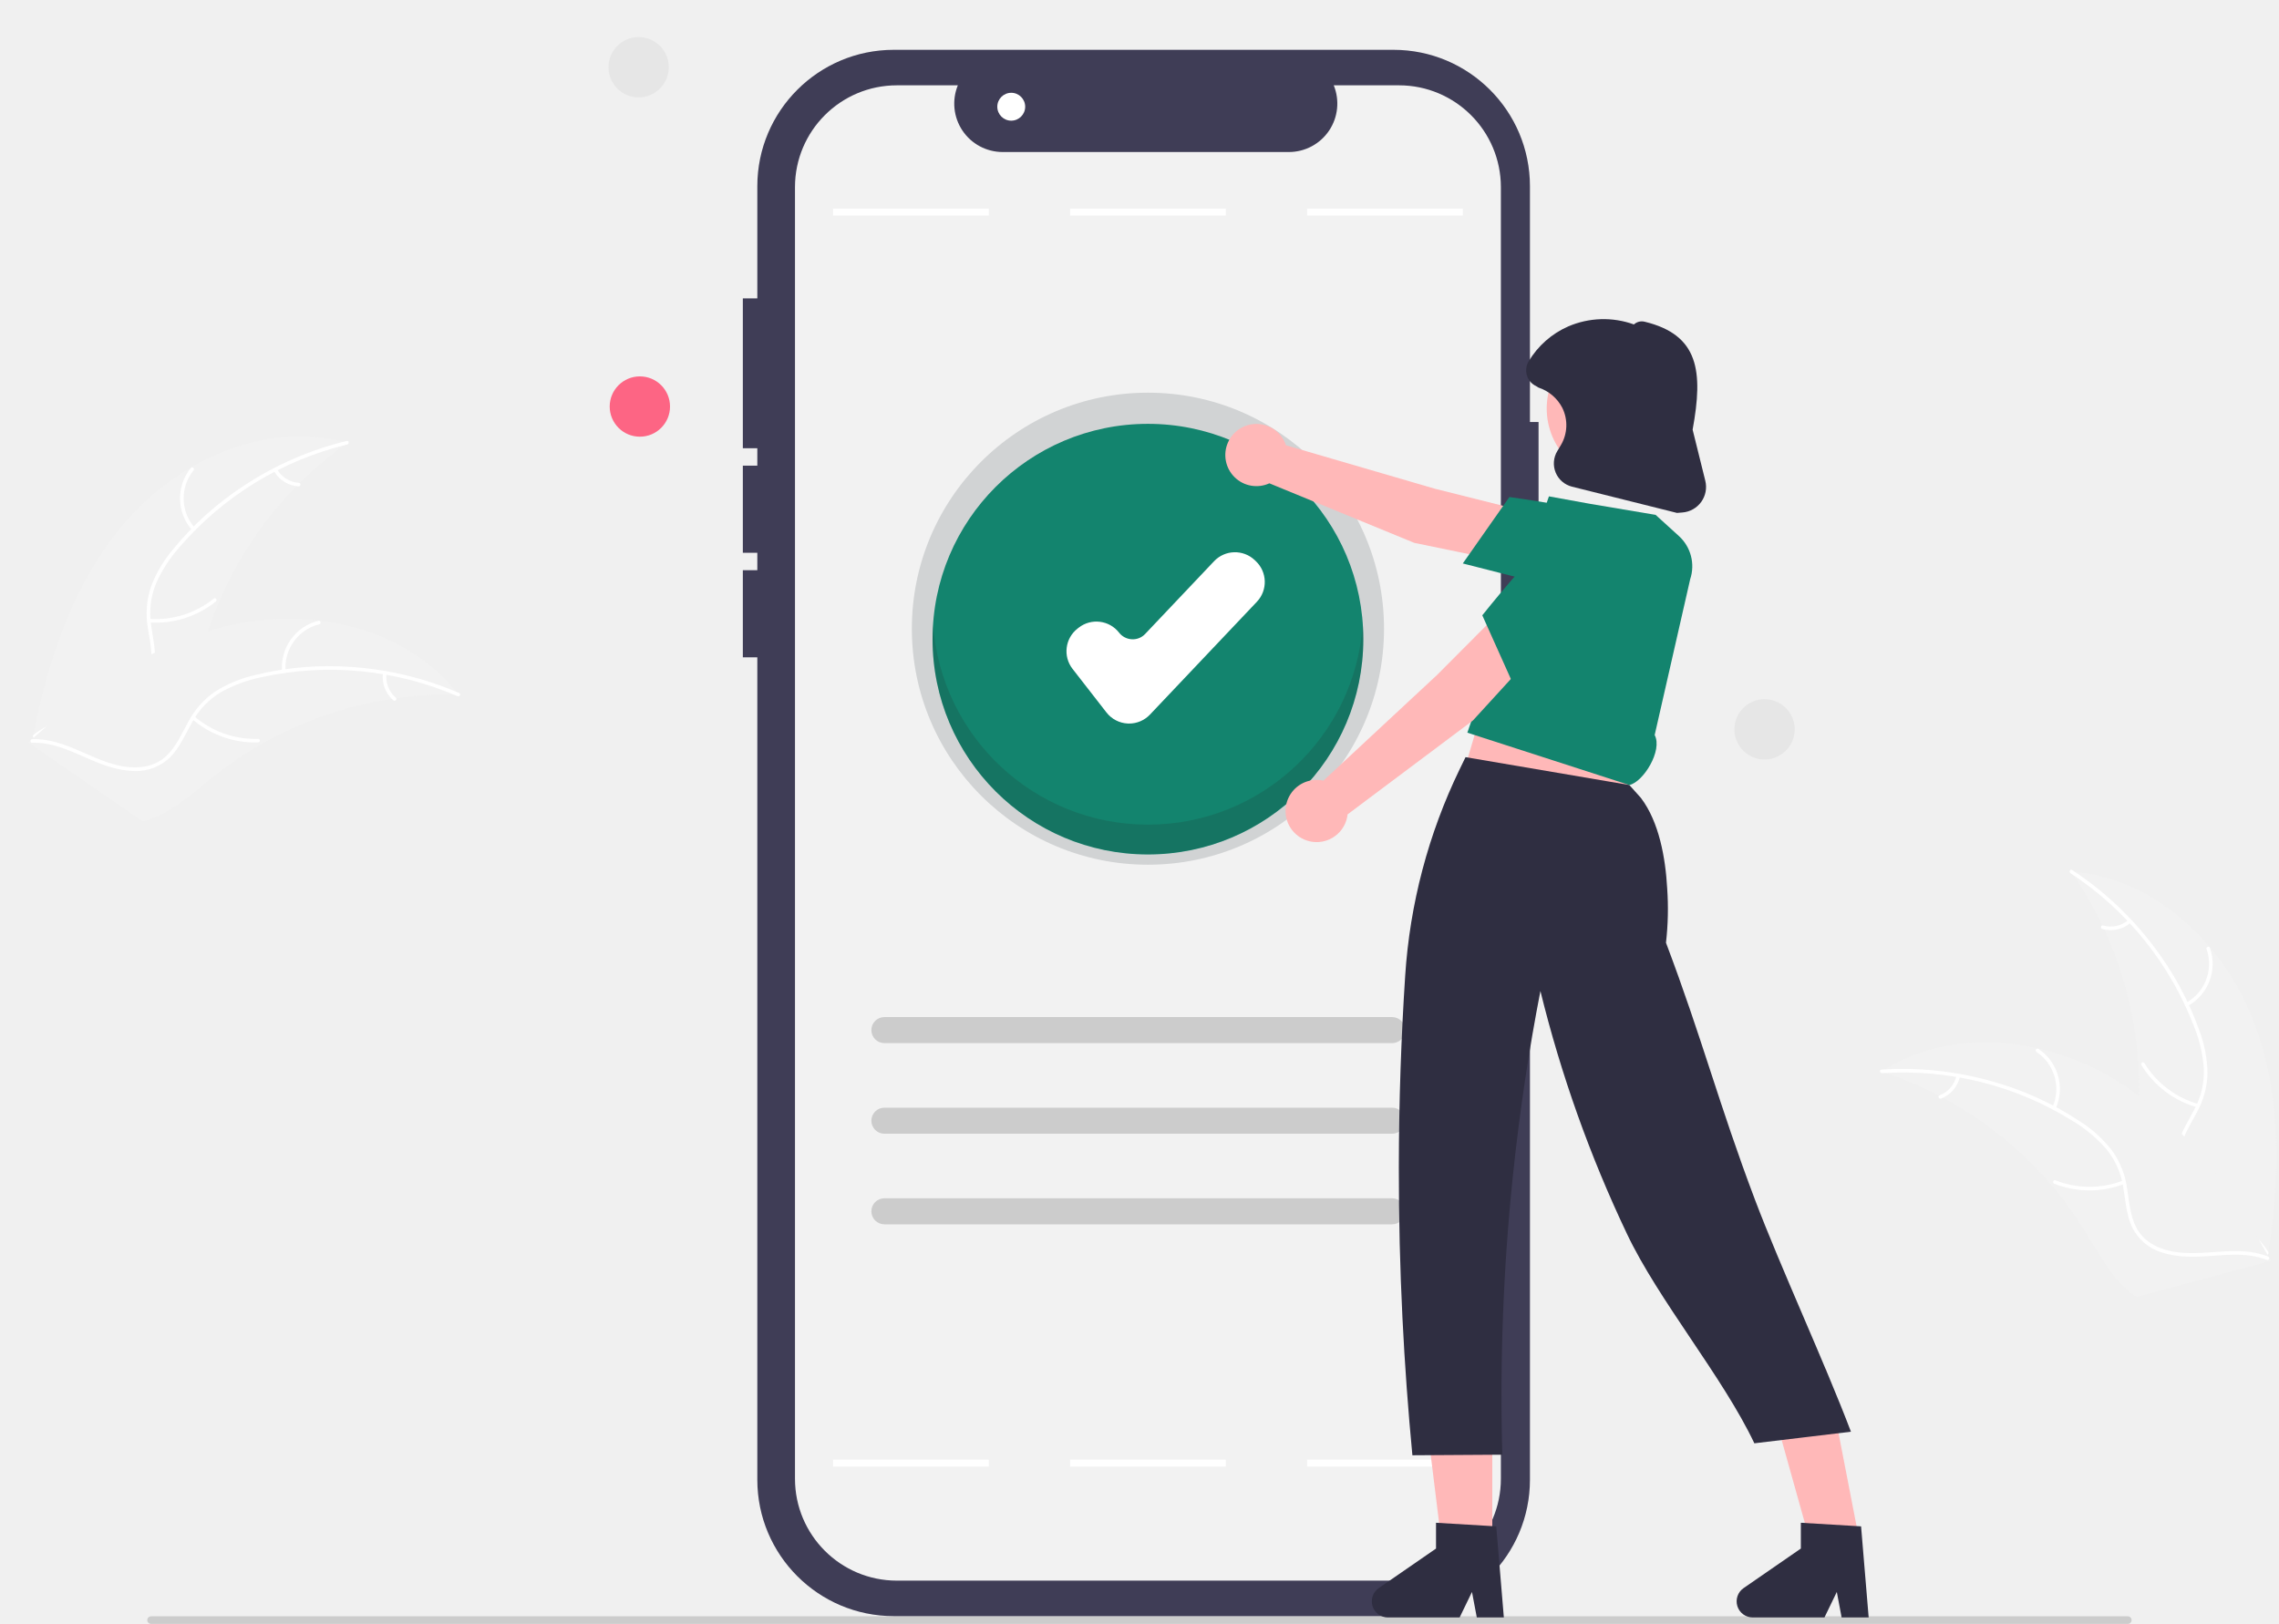
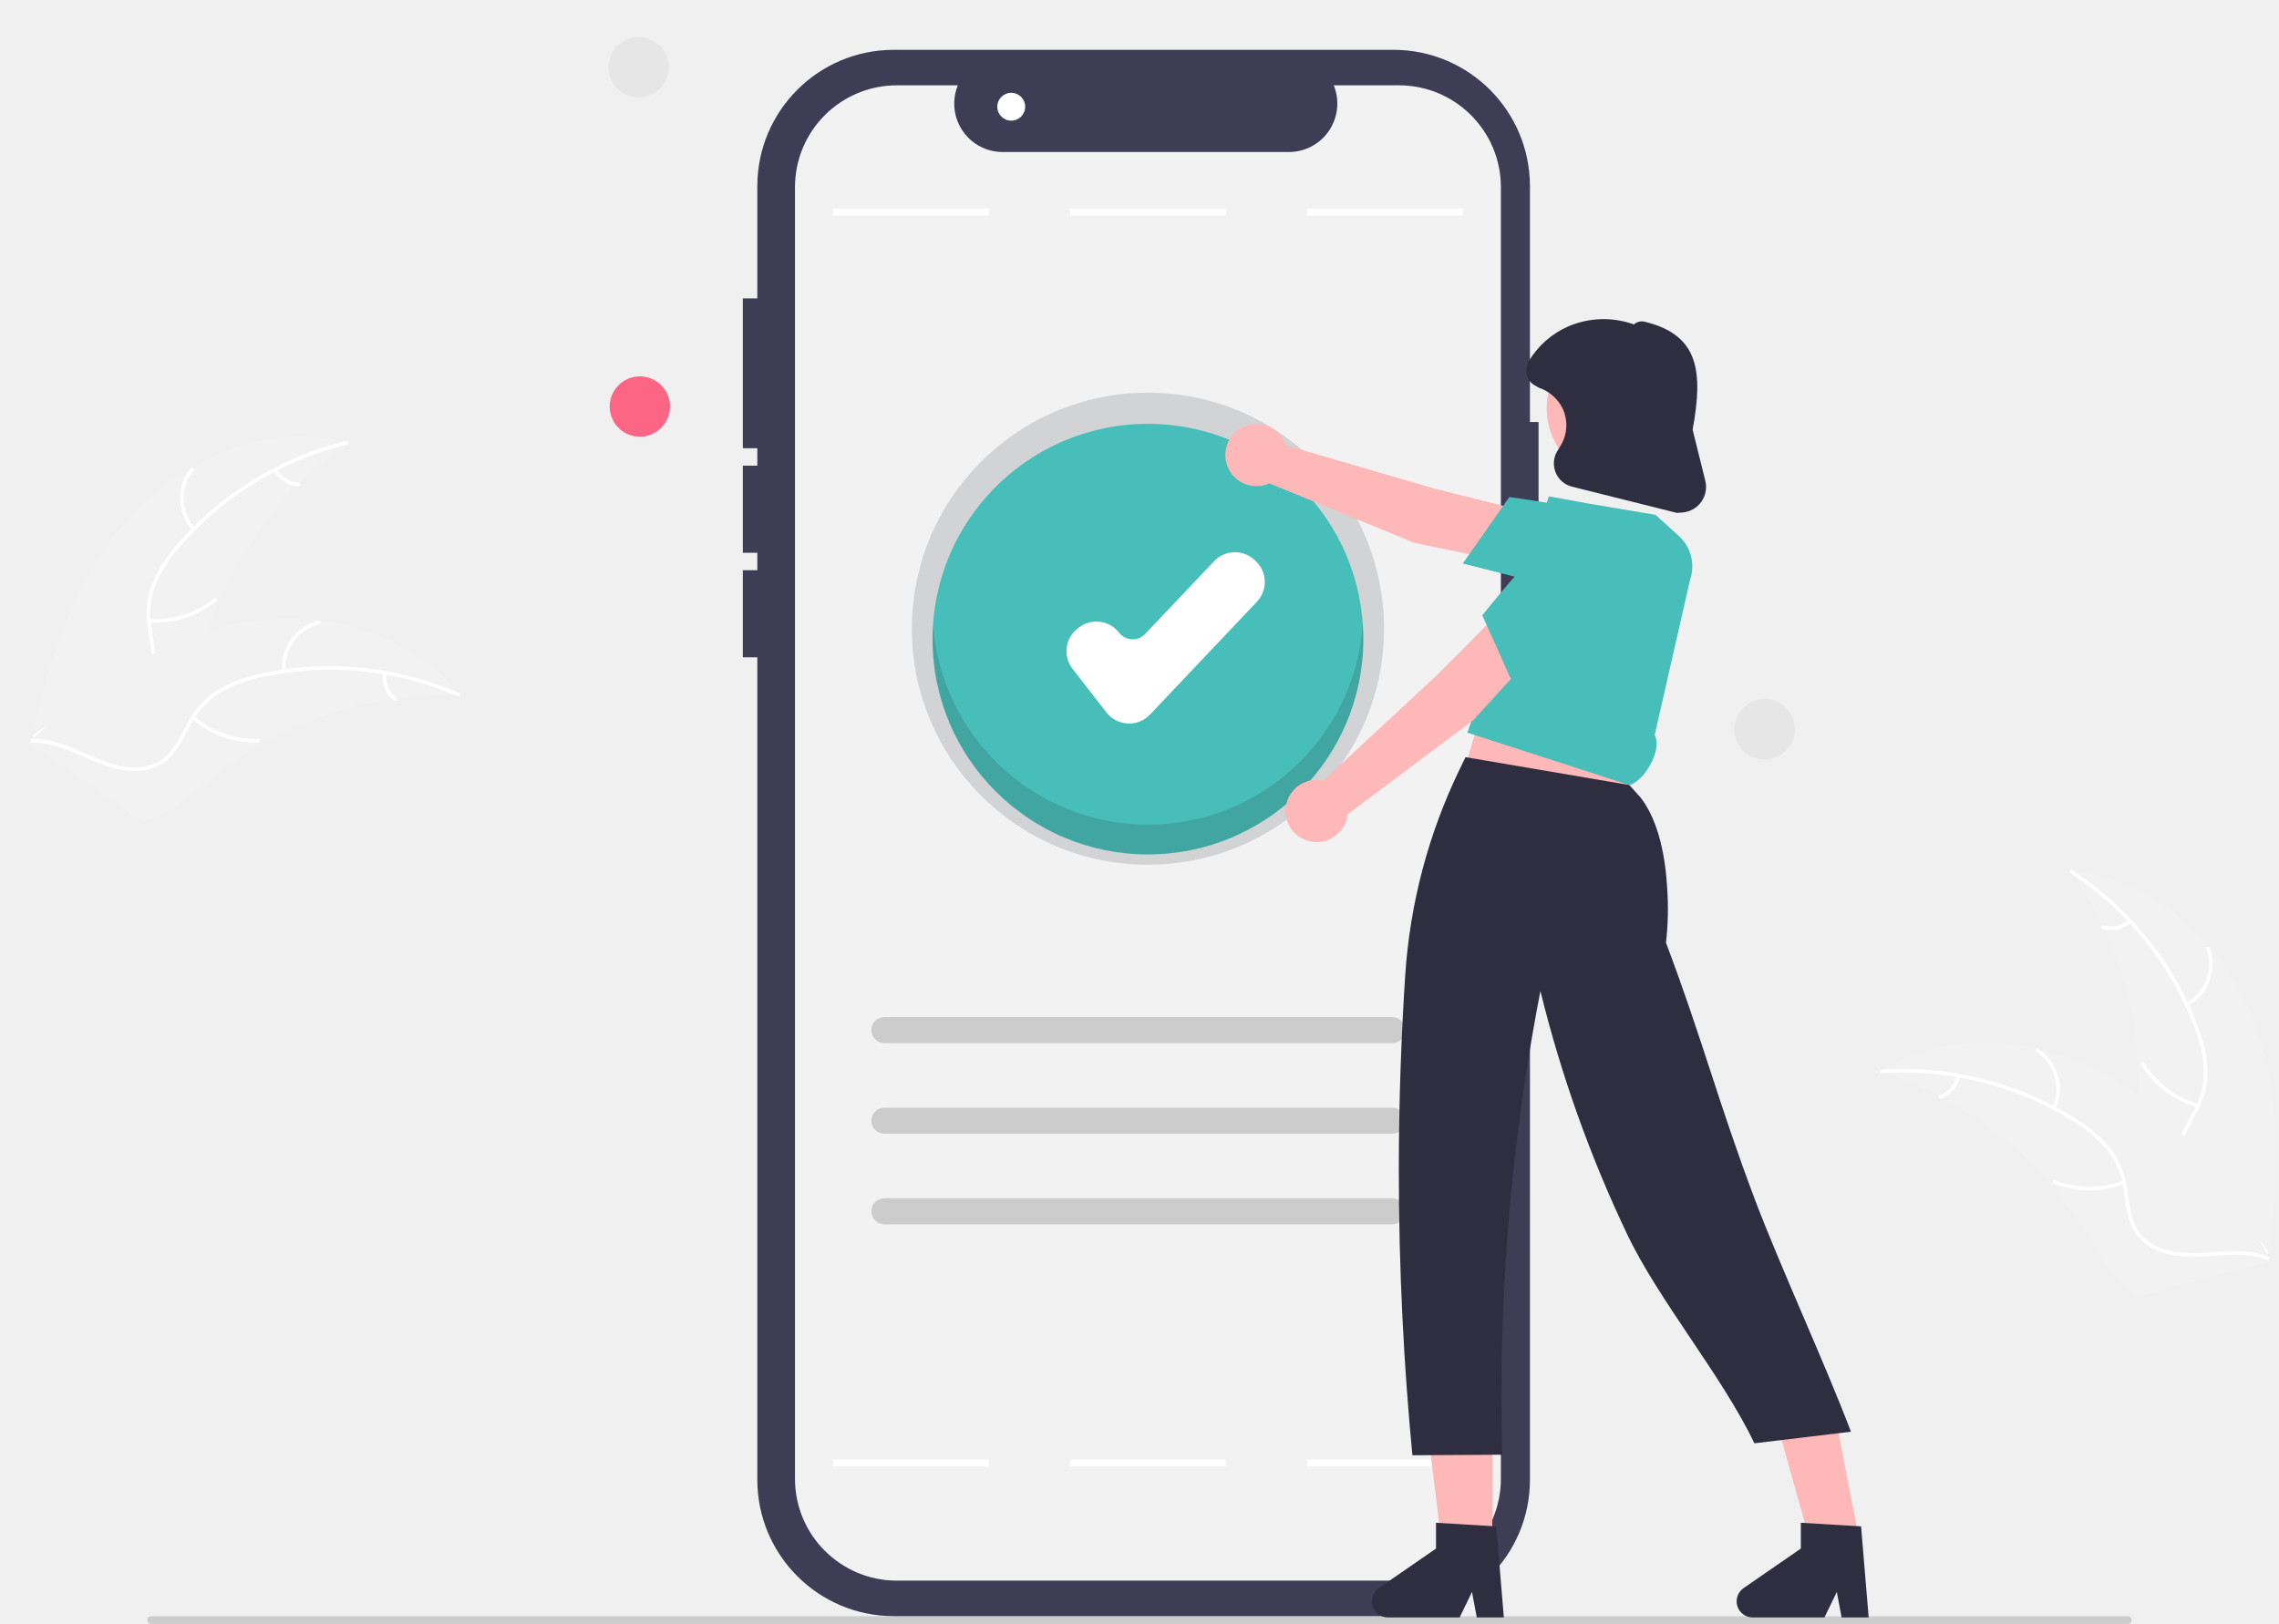
<svg xmlns="http://www.w3.org/2000/svg" data-name="Layer 1" width="752.317" height="536.208" viewBox="0 0 752.317 536.208">
  <path id="a16eae09-ccfb-4b79-a9f9-10731758882a-4668" data-name="Path 2960" d="M273.705,718.104h652.553a1.247,1.247,0,0,0,0-2.494H273.705a1.247,1.247,0,1,0,0,2.494Z" transform="translate(-223.8417 -181.896)" fill="#ccc" />
  <path d="M399.079,416.009c-38.164-37.569-54.282-76.764-45.388-110.362,11.415-43.116,62.124-72.928,139.125-81.79l.284,2.473c-75.929,8.738-125.865,37.881-137.003,79.953-8.656,32.698,7.228,71.036,44.728,107.952Z" transform="translate(-223.8417 -181.896)" fill="#f0f0f0" />
  <path d="M767.295,549.369c-47.631,0-99.39-7.078-150.802-20.689-63.577-16.831-121.871-42.236-168.578-73.47l1.383-2.069c46.483,31.082,104.518,56.371,167.832,73.132,57.216,15.148,114.861,22.167,166.682,20.315l.09,2.487Q775.693,549.37,767.295,549.369Z" transform="translate(-223.8417 -181.896)" fill="#f0f0f0" />
  <path d="M876.565,533.716l-.797-2.358c42.599-14.403,69.243-37.605,77.052-67.099,9.926-37.494-11.638-81.004-60.72-122.514-49.332-41.721-120.47-76.339-200.312-97.476l.637-2.406C772.616,263.094,844.1,297.891,893.707,339.846c49.857,42.165,71.706,86.576,61.52,125.051C947.194,495.237,919.994,519.034,876.565,533.716Z" transform="translate(-223.8417 -181.896)" fill="#f0f0f0" />
  <path d="M485.406,550.409C391.814,508.9,319.695,455.048,282.334,398.77l2.073-1.377c37.103,55.888,108.844,109.421,202.007,150.741Z" transform="translate(-223.8417 -181.896)" fill="#f0f0f0" />
  <path d="M814.466,622.32q-14.48,0-29.455-.647l.107-2.487c74.502,3.226,140.237-5.69,190.11-25.788l.931,2.309C932.653,613.238,877.201,622.32,814.466,622.32Z" transform="translate(-223.8417 -181.896)" fill="#f0f0f0" />
  <path d="M760.163,226.089c-15.469-5.036-31.38-9.726-47.292-13.938C621.308,187.911,531.3,179.304,452.574,187.266l-.25-2.477c79.019-7.988,169.335.639,261.184,24.955,15.956,4.225,31.913,8.927,47.425,13.978Z" transform="translate(-223.8417 -181.896)" fill="#f0f0f0" />
  <path d="M340.587,419.742c-38.164-37.569-54.282-76.764-45.388-110.362,11.415-43.116,62.124-72.928,139.125-81.79l.284,2.473c-75.929,8.738-125.865,37.881-137.003,79.953-8.656,32.698,7.228,71.036,44.728,107.952Z" transform="translate(-223.8417 -181.896)" fill="#f0f0f0" />
  <path d="M708.802,553.102c-47.631,0-99.39-7.078-150.802-20.689-63.577-16.831-121.871-42.236-168.578-73.47l1.383-2.069c46.483,31.082,104.518,56.371,167.832,73.132,57.216,15.148,114.861,22.167,166.682,20.315l.09,2.487Q717.201,553.104,708.802,553.102Z" transform="translate(-223.8417 -181.896)" fill="#f0f0f0" />
  <path d="M818.073,537.45l-.797-2.358c42.599-14.403,69.243-37.605,77.052-67.099,9.926-37.494-11.638-81.003-60.72-122.514-49.332-41.721-120.47-76.339-200.312-97.476l.637-2.406c80.191,21.23,151.675,56.027,201.282,97.982,49.857,42.165,71.706,86.576,61.52,125.051C888.702,498.97,861.501,522.767,818.073,537.45Z" transform="translate(-223.8417 -181.896)" fill="#f0f0f0" />
  <path d="M426.914,554.143c-93.591-41.509-165.711-95.362-203.072-151.639l2.073-1.377c37.103,55.888,108.844,109.421,202.007,150.741Z" transform="translate(-223.8417 -181.896)" fill="#f0f0f0" />
  <path d="M755.974,626.054q-14.48,0-29.455-.647l.107-2.487c74.502,3.226,140.237-5.69,190.11-25.788l.931,2.309C874.16,616.971,818.709,626.054,755.974,626.054Z" transform="translate(-223.8417 -181.896)" fill="#f0f0f0" />
  <path d="M701.671,229.822c-15.469-5.036-31.38-9.726-47.292-13.938-91.564-24.24-181.572-32.847-260.297-24.884l-.25-2.477c79.019-7.988,169.335.639,261.184,24.955,15.956,4.225,31.913,8.927,47.425,13.978Z" transform="translate(-223.8417 -181.896)" fill="#f0f0f0" />
  <path d="M266.266,353.075c17.887-20.054,46.419-32.277,72.275-24.96a123.81,123.81,0,0,0-48.314,69.939c-2.794,10.918-4.764,23.353-13.844,30.028-5.65,4.154-13.136,5.146-20.084,4.2-6.948-.946-13.518-3.648-20-6.326l-1.744.151C239.57,399.707,248.379,373.13,266.266,353.075Z" transform="translate(-223.8417 -181.896)" fill="#f2f2f2" />
  <path d="M338.462,328.673a105.824,105.824,0,0,0-55.499,34.046,45.572,45.572,0,0,0-7.684,12.034,26.137,26.137,0,0,0-1.543,13.669c.581,4.314,1.674,8.66,1.196,13.04a16.004,16.004,0,0,1-6.783,11.193c-4.541,3.316-10.002,4.802-15.393,6.07-5.986,1.408-12.225,2.775-17.104,6.753-.591.482-1.304-.464-.714-.945,8.489-6.921,20.287-6.032,29.679-11.059,4.383-2.346,8.085-6.026,8.985-11.077.787-4.416-.337-8.899-.962-13.262a27.891,27.891,0,0,1,1.011-13.422,42.13,42.13,0,0,1,7.193-12.285,102.667,102.667,0,0,1,23.904-21.407,107.701,107.701,0,0,1,33.574-14.525c.739-.179.874.999.14,1.176Z" transform="translate(-223.8417 -181.896)" fill="#fff" />
  <path d="M287.3,357.004a15.877,15.877,0,0,1-.489-20.553c.481-.591,1.422.13.94.721a14.702,14.702,0,0,0,.494,19.118C288.754,356.856,287.807,357.567,287.3,357.004Z" transform="translate(-223.8417 -181.896)" fill="#fff" />
  <path d="M273.154,386.274a30.602,30.602,0,0,0,21.261-6.732c.593-.48,1.306.466.714.945a31.83,31.83,0,0,1-22.138,6.96C272.229,387.394,272.396,386.221,273.154,386.274Z" transform="translate(-223.8417 -181.896)" fill="#fff" />
  <path d="M315.295,336.849a8.987,8.987,0,0,0,7.253,4.486c.762.043.594,1.216-.163,1.173a10.071,10.071,0,0,1-8.034-4.944.612.612,0,0,1,.115-.829.595.595,0,0,1,.829.115Z" transform="translate(-223.8417 -181.896)" fill="#fff" />
  <path d="M375.245,411.366c-.477-.013-.953-.027-1.436-.032a118.355,118.355,0,0,0-19.166,1.118c-.492.061-.989.13-1.479.206a124.773,124.773,0,0,0-43.38,15.115,121.171,121.171,0,0,0-15.222,10.356c-6.634,5.294-13.406,11.561-21.173,14.274a20.789,20.789,0,0,1-2.469.724l-36.045-24.904c-.054-.098-.113-.188-.167-.285l-1.485-.928c.234-.215.481-.433.715-.648.135-.125.278-.245.414-.37.093-.082.186-.163.265-.242.031-.027.062-.054.087-.074.079-.079.161-.144.234-.215q2.068-1.833,4.169-3.643c.006-.008.006-.008.019-.011a178.164,178.164,0,0,1,34.711-23.862c.375-.191.755-.39,1.146-.569a115.623,115.623,0,0,1,17.499-7.057,102.207,102.207,0,0,1,10.027-2.537,84.999,84.999,0,0,1,26.557-1.018c17.644,2.106,34.418,9.832,45.353,23.547C374.699,410.661,374.971,411.007,375.245,411.366Z" transform="translate(-223.8417 -181.896)" fill="#f2f2f2" />
  <path d="M374.848,411.768a105.824,105.824,0,0,0-64.81-6.23,45.571,45.571,0,0,0-13.381,4.982,26.137,26.137,0,0,0-9.462,9.985c-2.134,3.794-3.877,7.922-6.896,11.132a16.004,16.004,0,0,1-12.155,4.853c-5.622-.086-10.877-2.188-15.945-4.421-5.627-2.48-11.432-5.144-17.723-4.906-.762.029-.762-1.155-.001-1.184,10.945-.415,19.83,7.398,30.356,9.039,4.912.766,10.084.056,13.843-3.435,3.287-3.052,5.089-7.308,7.216-11.168a27.891,27.891,0,0,1,8.888-10.108,42.13,42.13,0,0,1,13.14-5.478,102.669,102.669,0,0,1,31.975-2.7,107.701,107.701,0,0,1,35.552,8.616c.698.302.097,1.324-.597,1.023Z" transform="translate(-223.8417 -181.896)" fill="#fff" />
  <path d="M316.941,403.585a15.877,15.877,0,0,1,11.984-16.705c.74-.182,1.057.96.316,1.142a14.702,14.702,0,0,0-11.116,15.562C318.191,404.343,317.006,404.34,316.941,403.585Z" transform="translate(-223.8417 -181.896)" fill="#fff" />
  <path d="M288.023,418.438a30.601,30.601,0,0,0,21.029,7.425c.762-.026.763,1.158.001,1.184a31.83,31.83,0,0,1-21.867-7.771c-.576-.501.263-1.337.836-.838Z" transform="translate(-223.8417 -181.896)" fill="#fff" />
  <path d="M351.428,404.348a8.987,8.987,0,0,0,3.09,7.948c.583.493-.258,1.328-.836.838a10.071,10.071,0,0,1-3.438-8.785.612.612,0,0,1,.591-.593.595.595,0,0,1,.593.591Z" transform="translate(-223.8417 -181.896)" fill="#fff" />
  <path d="M967.124,517.471c-10.106-24.899-32.87-46-59.681-47.8A123.81,123.81,0,0,1,929.439,551.779c-1.039,11.222-3.362,23.595,2.946,32.934,3.925,5.811,10.642,9.262,17.504,10.706,6.862,1.444,13.958,1.107,20.962.764l1.592.729C976.594,570.363,977.229,542.37,967.124,517.471Z" transform="translate(-223.8417 -181.896)" fill="#f2f2f2" />
  <path d="M907.329,470.224a105.824,105.824,0,0,1,40.827,50.718,45.571,45.571,0,0,1,3.193,13.917,26.137,26.137,0,0,1-3.141,13.392c-1.997,3.868-4.487,7.593-5.509,11.879a16.004,16.004,0,0,0,2.627,12.822c3.162,4.649,7.806,7.884,12.457,10.89,5.164,3.338,10.581,6.723,13.84,12.109.395.653,1.384.002.99-.65-5.669-9.371-17.079-12.5-24.236-20.391-3.339-3.682-5.589-8.393-4.739-13.452.743-4.424,3.308-8.268,5.364-12.167a27.89,27.89,0,0,0,3.559-12.981,42.13,42.13,0,0,0-2.646-13.988,102.668,102.668,0,0,0-15.319-28.196A107.7,107.7,0,0,0,907.856,469.163c-.636-.417-1.159.647-.527,1.061Z" transform="translate(-223.8417 -181.896)" fill="#fff" />
  <path d="M945.993,514.101a15.877,15.877,0,0,0,7.369-19.193c-.255-.718-1.383-.356-1.128.363a14.702,14.702,0,0,1-6.891,17.84C944.673,513.473,945.326,514.461,945.993,514.101Z" transform="translate(-223.8417 -181.896)" fill="#fff" />
  <path d="M949.479,546.423A30.601,30.601,0,0,1,931.717,532.937c-.397-.651-1.387-.001-.99.65A31.83,31.83,0,0,0,949.238,547.583c.735.206.972-.954.241-1.16Z" transform="translate(-223.8417 -181.896)" fill="#fff" />
  <path d="M926.4,485.71a8.987,8.987,0,0,1-8.338,1.787c-.732-.216-.968.946-.241,1.16a10.071,10.071,0,0,0,9.229-1.956.612.612,0,0,0,.17-.82.595.595,0,0,0-.82-.17Z" transform="translate(-223.8417 -181.896)" fill="#fff" />
  <path d="M844.893,535.743c.453.148.907.295,1.363.452a118.354,118.354,0,0,1,17.676,7.495c.443.223.888.455,1.323.691a124.774,124.774,0,0,1,35.776,28.816,121.171,121.171,0,0,1,10.856,14.869c4.469,7.216,8.741,15.395,15.144,20.56a20.775,20.775,0,0,0,2.082,1.512l42.318-11.34c.083-.074.17-.139.253-.213l1.71-.376c-.148-.281-.308-.57-.456-.851-.085-.163-.18-.324-.265-.488-.06-.108-.12-.216-.168-.317-.02-.036-.04-.072-.057-.098-.048-.101-.103-.19-.148-.281q-1.332-2.422-2.702-4.833c-.003-.01-.003-.01-.015-.017a178.162,178.162,0,0,0-24.671-34.14c-.289-.305-.58-.621-.888-.921a115.629,115.629,0,0,0-14.109-12.528,102.225,102.225,0,0,0-8.591-5.759,85,85,0,0,0-24.67-9.884c-17.325-3.946-35.72-2.308-50.629,6.934C845.644,535.263,845.272,535.497,844.893,535.743Z" transform="translate(-223.8417 -181.896)" fill="#f2f2f2" />
  <path d="M845.132,536.255a105.824,105.824,0,0,1,63.134,15.915,45.571,45.571,0,0,1,10.928,9.19,26.137,26.137,0,0,1,5.555,12.584c.734,4.291.989,8.764,2.753,12.802a16.004,16.004,0,0,0,9.817,8.656c5.324,1.808,10.979,1.595,16.503,1.195,6.133-.444,12.496-1.003,18.341,1.336.708.283,1.107-.832.399-1.115-10.169-4.069-21.163.303-31.628-1.69-4.883-.93-9.516-3.336-11.883-7.887-2.07-3.98-2.337-8.593-3.043-12.944A27.891,27.891,0,0,0,921.036,561.79a42.129,42.129,0,0,0-10.535-9.576,102.668,102.668,0,0,0-29.207-13.29,107.701,107.701,0,0,0-36.38-3.834c-.759.05-.536,1.214.218,1.164Z" transform="translate(-223.8417 -181.896)" fill="#fff" />
  <path d="M902.421,548.01a15.877,15.877,0,0,0-5.672-19.761c-.636-.42-1.318.549-.682.969a14.702,14.702,0,0,1,5.239,18.393c-.317.693.799,1.088,1.115.399Z" transform="translate(-223.8417 -181.896)" fill="#fff" />
  <path d="M924.664,571.719a30.602,30.602,0,0,1-22.301-.074c-.709-.281-1.108.834-.399,1.115a31.83,31.83,0,0,0,23.207.03c.711-.278.201-1.347-.506-1.071Z" transform="translate(-223.8417 -181.896)" fill="#fff" />
  <path d="M869.683,537.138a8.987,8.987,0,0,1-5.582,6.447c-.714.269-.204,1.338.506,1.071a10.071,10.071,0,0,0,6.191-7.118.612.612,0,0,0-.358-.757.595.595,0,0,0-.757.358Z" transform="translate(-223.8417 -181.896)" fill="#fff" />
  <circle cx="211.224" cy="134.241" r="9.956" fill="#fd6584" />
  <circle cx="806.332" cy="422.726" r="9.956" transform="translate(36.06272 969.0362) rotate(-80.78252)" fill="#e6e6e6" />
  <circle cx="210.819" cy="22.2" r="9.956" fill="#e6e6e6" />
  <path d="M731.732,321.254h-2.842v-77.85a45.058,45.058,0,0,0-45.057-45.058h-164.936a45.057,45.057,0,0,0-45.058,45.057h0V670.495a45.058,45.058,0,0,0,45.057,45.058H683.833a45.058,45.058,0,0,0,45.058-45.057V376.669h2.842Z" transform="translate(-223.8417 -181.896)" fill="#3f3d56" />
  <path d="M719.297,243.716V670.182a33.641,33.641,0,0,1-33.637,33.646H519.918a33.644,33.644,0,0,1-33.646-33.642V243.716a33.644,33.644,0,0,1,33.642-33.646h20.117a15.984,15.984,0,0,0,14.798,22.024H649.324a15.991,15.991,0,0,0,14.798-22.024h21.529a33.644,33.644,0,0,1,33.646,33.642v0Z" transform="translate(-223.8417 -181.896)" fill="#f2f2f2" />
  <rect x="274.99" y="68.884" width="51.414" height="2.301" fill="#fff" />
  <rect x="353.236" y="68.884" width="51.414" height="2.301" fill="#fff" />
  <path d="M683.388,526.338H515.789a4.3,4.3,0,1,1,0-8.6H683.388a4.3,4.3,0,1,1,0,8.6Z" transform="translate(-223.8417 -181.896)" fill="#ccc" />
  <path d="M683.388,556.256H515.789a4.3,4.3,0,0,1,0-8.6H683.388a4.3,4.3,0,0,1,0,8.6Z" transform="translate(-223.8417 -181.896)" fill="#ccc" />
  <path d="M683.388,586.174H515.789a4.3,4.3,0,1,1,0-8.6H683.388a4.3,4.3,0,1,1,0,8.6Z" transform="translate(-223.8417 -181.896)" fill="#ccc" />
  <rect x="431.482" y="68.884" width="51.414" height="2.301" fill="#fff" />
  <rect x="274.99" y="481.979" width="51.414" height="2.301" fill="#fff" />
  <rect x="353.236" y="481.979" width="51.414" height="2.301" fill="#fff" />
  <rect x="431.482" y="481.979" width="51.414" height="2.301" fill="#fff" />
  <circle cx="378.943" cy="207.6" r="77.934" fill="#d1d3d4" />
-   <circle cx="378.943" cy="211.054" r="71.1" fill="#13846e" />
+   <circle cx="378.943" cy="211.054" r="71.1" fill="#47beb9" />
  <path d="M596.578,420.816c-.154,0-.309-.004-.464-.011a9.47,9.47,0,0,1-7.018-3.648l-11.206-14.406a9.487,9.487,0,0,1,1.661-13.3l.401-.313a9.493,9.493,0,0,1,13.304,1.659,5.685,5.685,0,0,0,4.214,2.19,5.576,5.576,0,0,0,4.408-1.768l22.752-24.018a9.489,9.489,0,0,1,13.398-.363l.37.35a9.488,9.488,0,0,1,.364,13.4l-35.307,37.268A9.462,9.462,0,0,1,596.578,420.816Z" transform="translate(-223.8417 -181.896)" fill="#fff" />
  <rect x="245.216" y="98.529" width="9.205" height="49.479" fill="#3f3d56" />
  <rect x="245.216" y="153.762" width="9.205" height="28.767" fill="#3f3d56" />
  <rect x="245.216" y="188.283" width="9.205" height="28.767" fill="#3f3d56" />
  <circle cx="333.819" cy="35.242" r="4.603" fill="#fff" />
  <path d="M602.785,454.2a71.09,71.09,0,0,1-70.905-66.095c-.115,1.655-.195,3.32-.195,5.005a71.1,71.1,0,0,0,142.199,0c0-1.685-.08-3.35-.195-5.005A71.09,71.09,0,0,1,602.785,454.2Z" transform="translate(-223.8417 -181.896)" fill="#231f20" opacity="0.16" />
  <polygon points="479.182 268.426 535.565 270.727 542.469 232.754 494.14 217.796 479.182 268.426" fill="#ffb8b8" />
  <path d="M724.334,368.077l.546-17.94L697.553,343.287l-49.199-14.353a10.271,10.271,0,1,0-5.482,12.555l47.83,19.661Z" transform="translate(-223.8417 -181.896)" fill="#ffb8b8" />
-   <path d="M706.725,367.951,722.098,346.026l.384.051c.241.032,24.348,3.257,40.153,7.963a12.634,12.634,0,0,1,8.181,6.802,13.25,13.25,0,0,1-1.843,14.41,14.173,14.173,0,0,1-14.567,4.84Z" transform="translate(-223.8417 -181.896)" fill="#13846e" />
+   <path d="M706.725,367.951,722.098,346.026l.384.051c.241.032,24.348,3.257,40.153,7.963a12.634,12.634,0,0,1,8.181,6.802,13.25,13.25,0,0,1-1.843,14.41,14.173,14.173,0,0,1-14.567,4.84Z" transform="translate(-223.8417 -181.896)" fill="#47beb9" />
  <polygon points="492.621 518.459 476.984 518.458 469.545 458.145 492.623 458.146 492.621 518.459" fill="#ffb8b8" />
  <polygon points="614.374 511.69 598.913 514.027 582.541 455.503 602.81 452.054 614.374 511.69" fill="#ffb8b8" />
  <path d="M761.708,441.116l-54.082-9.205-1.924,3.965A183.652,183.652,0,0,0,687.706,504.088c-1.306,19.996-2.074,41.115-2.099,63.254-.039,34.301,1.711,66.129,4.478,95.089l29.682-.186a701.054,701.054,0,0,1,3.495-92.114c2.272-21.816,5.431-42.195,9.083-61A419.625,419.625,0,0,0,760.887,589.255c10.373,21.936,31.708,47.292,42.081,69.227q15.943-1.913,31.886-3.826c-8.376-22.151-23.319-54.498-31.695-76.649-11.976-31.672-17.386-53.147-29.363-84.819a97.615,97.615,0,0,0,.399-17.936c-.558-9.964-2.631-21.922-8.689-29.893Z" transform="translate(-223.8417 -181.896)" fill="#2f2e41" />
-   <path d="M770.063,424.607c2.701,5.048-3.714,15.507-8.355,16.509l-53.481-17.288,26.929-78.033,13.549,2.462,21.668,3.651,7.686,6.986a13.513,13.513,0,0,1,3.727,14.263Z" transform="translate(-223.8417 -181.896)" fill="#13846e" />
+   <path d="M770.063,424.607c2.701,5.048-3.714,15.507-8.355,16.509l-53.481-17.288,26.929-78.033,13.549,2.462,21.668,3.651,7.686,6.986a13.513,13.513,0,0,1,3.727,14.263Z" transform="translate(-223.8417 -181.896)" fill="#47beb9" />
  <path d="M733.247,394.45l-15.13-9.655-19.878,19.963L660.717,439.667a10.271,10.271,0,1,0,7.977,11.138l41.38-31.015Z" transform="translate(-223.8417 -181.896)" fill="#ffb8b8" />
-   <path d="M724.122,409.51,713.161,385.079l.24-.303c.151-.191,15.266-19.246,27.401-30.411a12.634,12.634,0,0,1,10.031-3.544,13.257,13.257,0,0,1,11.433,8.962,14.171,14.171,0,0,1-3.301,14.989Z" transform="translate(-223.8417 -181.896)" fill="#13846e" />
+   <path d="M724.122,409.51,713.161,385.079l.24-.303c.151-.191,15.266-19.246,27.401-30.411a12.634,12.634,0,0,1,10.031-3.544,13.257,13.257,0,0,1,11.433,8.962,14.171,14.171,0,0,1-3.301,14.989Z" transform="translate(-223.8417 -181.896)" fill="#47beb9" />
  <circle cx="534.372" cy="134.9" r="23.786" fill="#ffb8b8" />
  <path d="M777.423,351.262l-.091-.023-34.565-8.645A7.901,7.901,0,0,1,737.91,330.86l1.142-1.9a12.96,12.96,0,0,0,.53-12.379,13.644,13.644,0,0,0-7.845-6.701l-.115-.055-.726-.452a5.664,5.664,0,0,1-2.998-3.464,5.843,5.843,0,0,1,.572-4.712,28.598,28.598,0,0,1,13.064-11.518,29.494,29.494,0,0,1,21.678-.651,3.849,3.849,0,0,1,3.54-.9c17.901,4.335,19.374,16.351,15.838,35.638l4.186,16.882a8.459,8.459,0,0,1-7.546,10.47Zm-14.402-62.043-.002.002Zm.432-.106.003.001Z" transform="translate(-223.8417 -181.896)" fill="#2f2e41" />
  <path d="M720.273,715.99h-8.924l-1.593-8.426-4.08,8.426h-23.669a5.321,5.321,0,0,1-3.023-9.699L697.885,693.237v-8.518l19.881,1.187Z" transform="translate(-223.8417 -181.896)" fill="#2f2e41" />
  <path d="M840.705,715.99h-8.924l-1.593-8.426-4.08,8.426h-23.669a5.321,5.321,0,0,1-3.023-9.699L818.317,693.237v-8.518l19.881,1.187Z" transform="translate(-223.8417 -181.896)" fill="#2f2e41" />
</svg>
